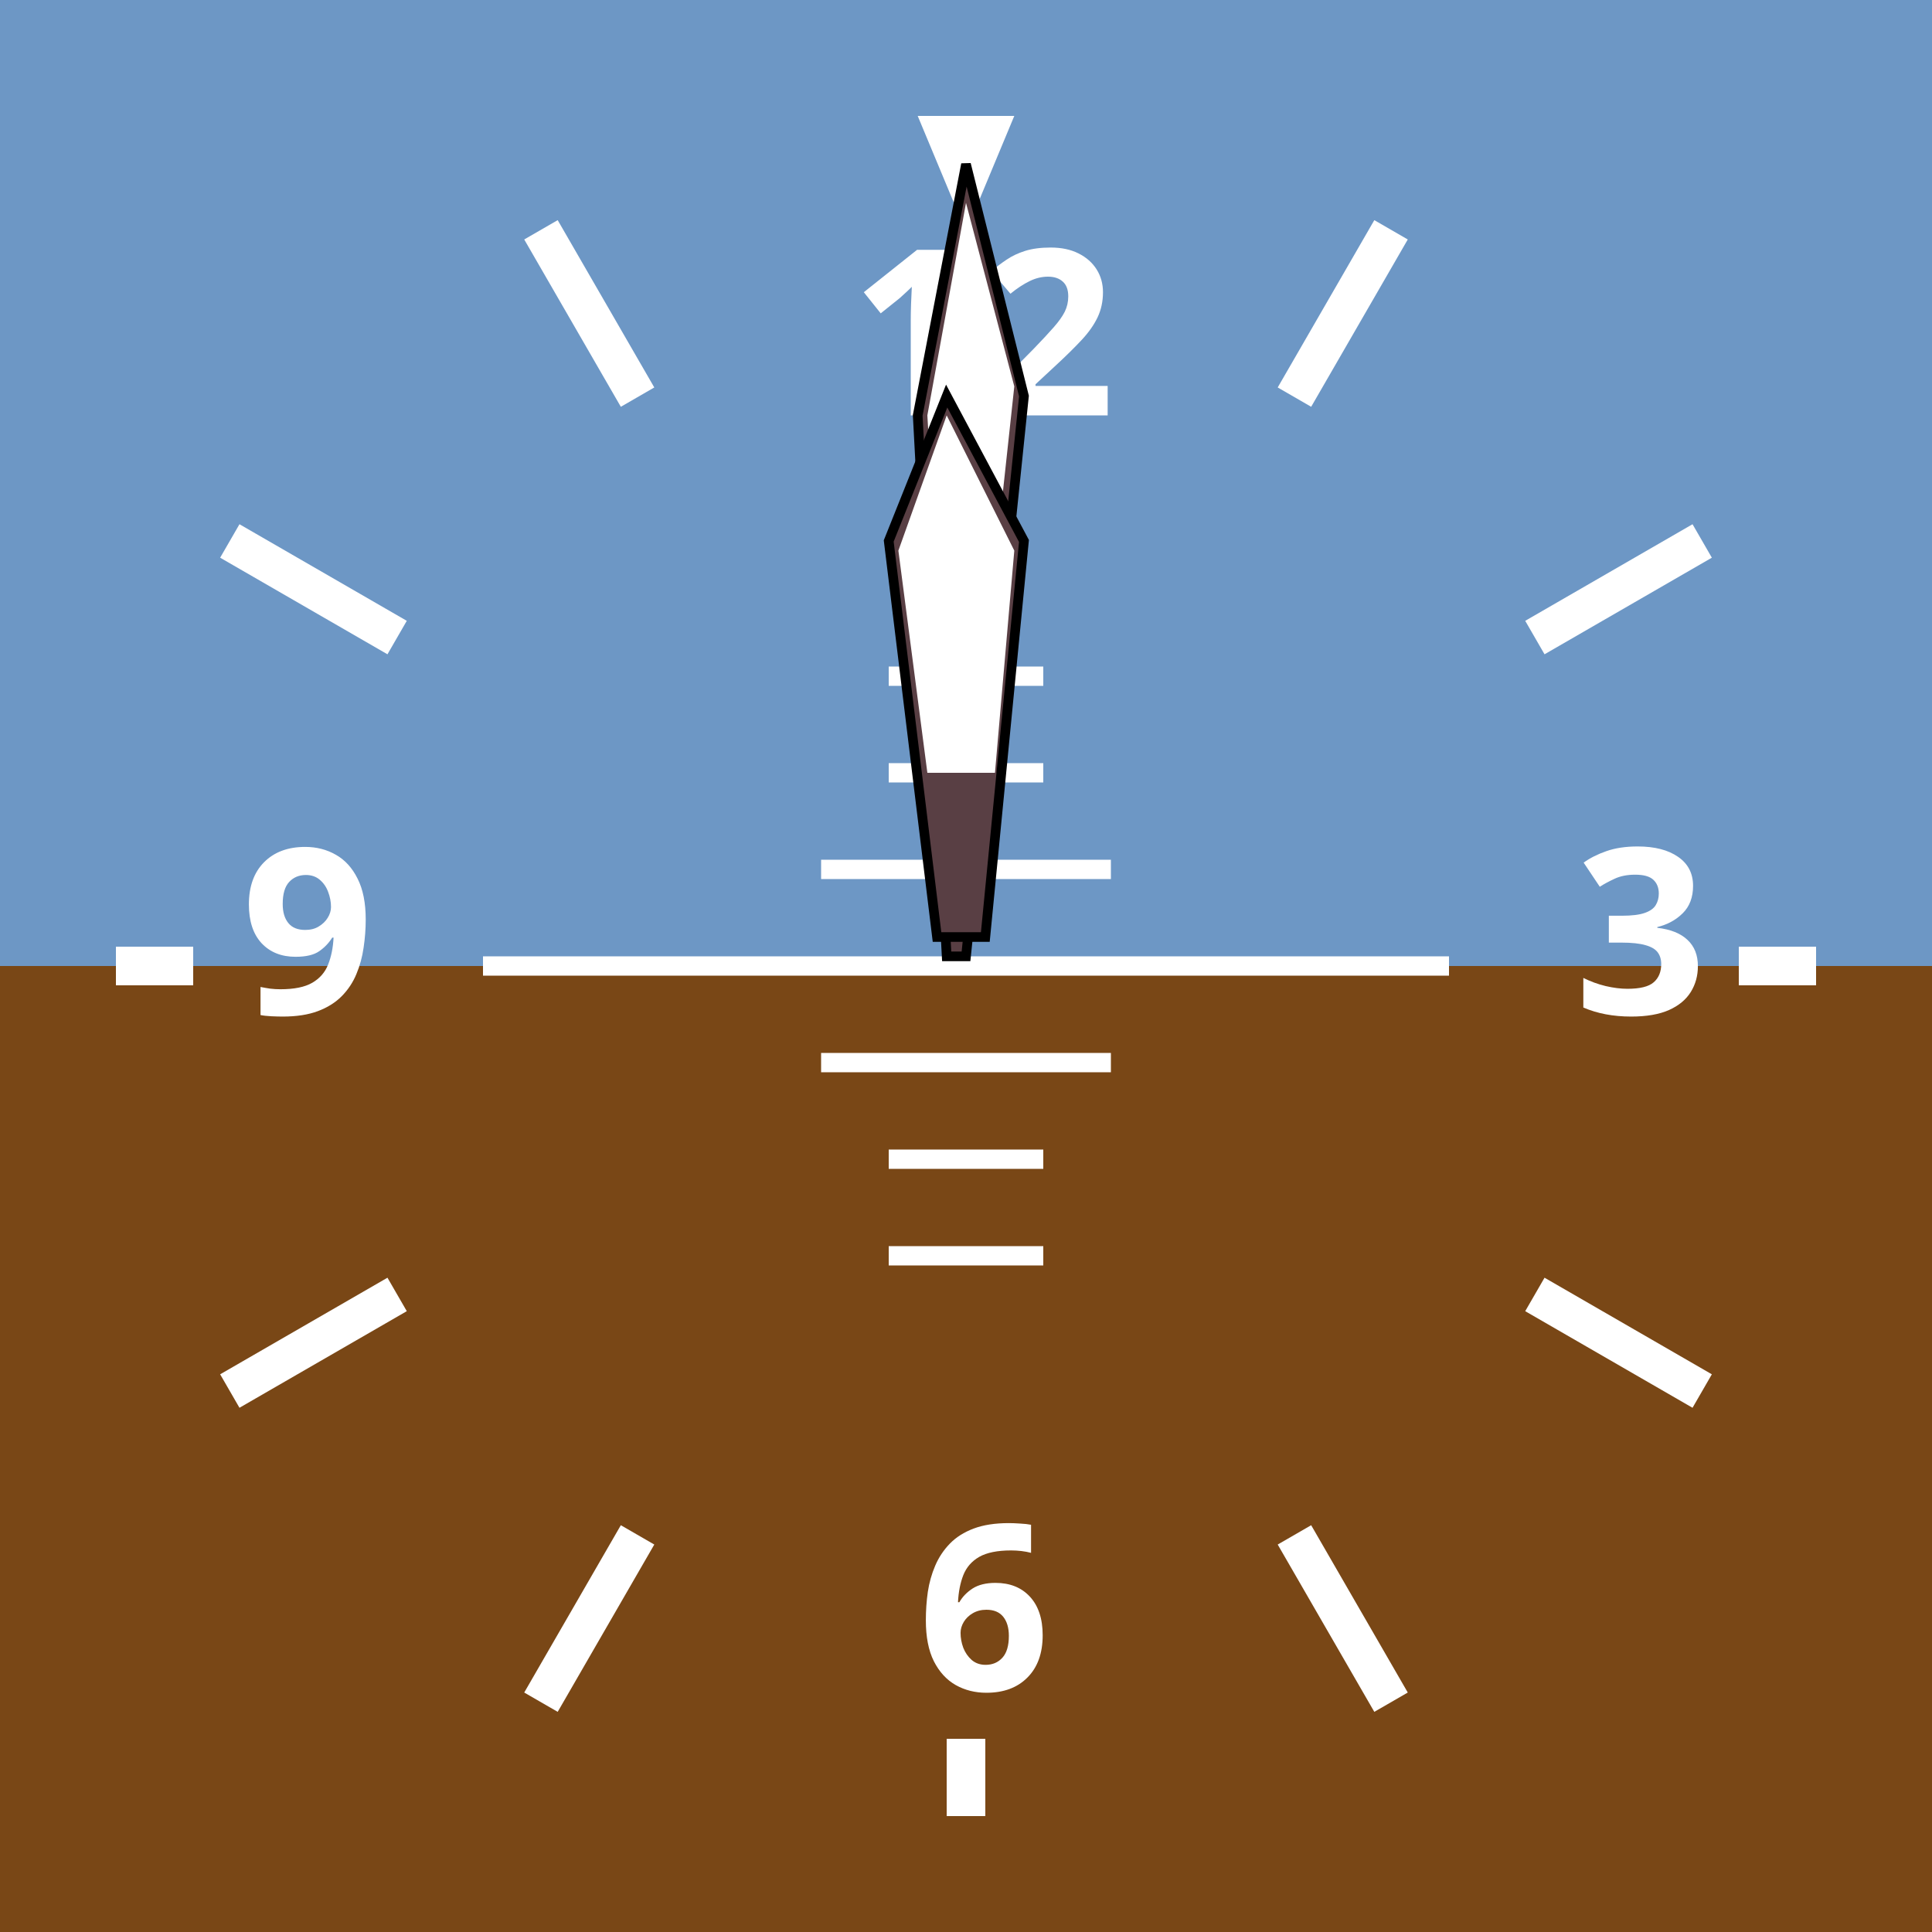
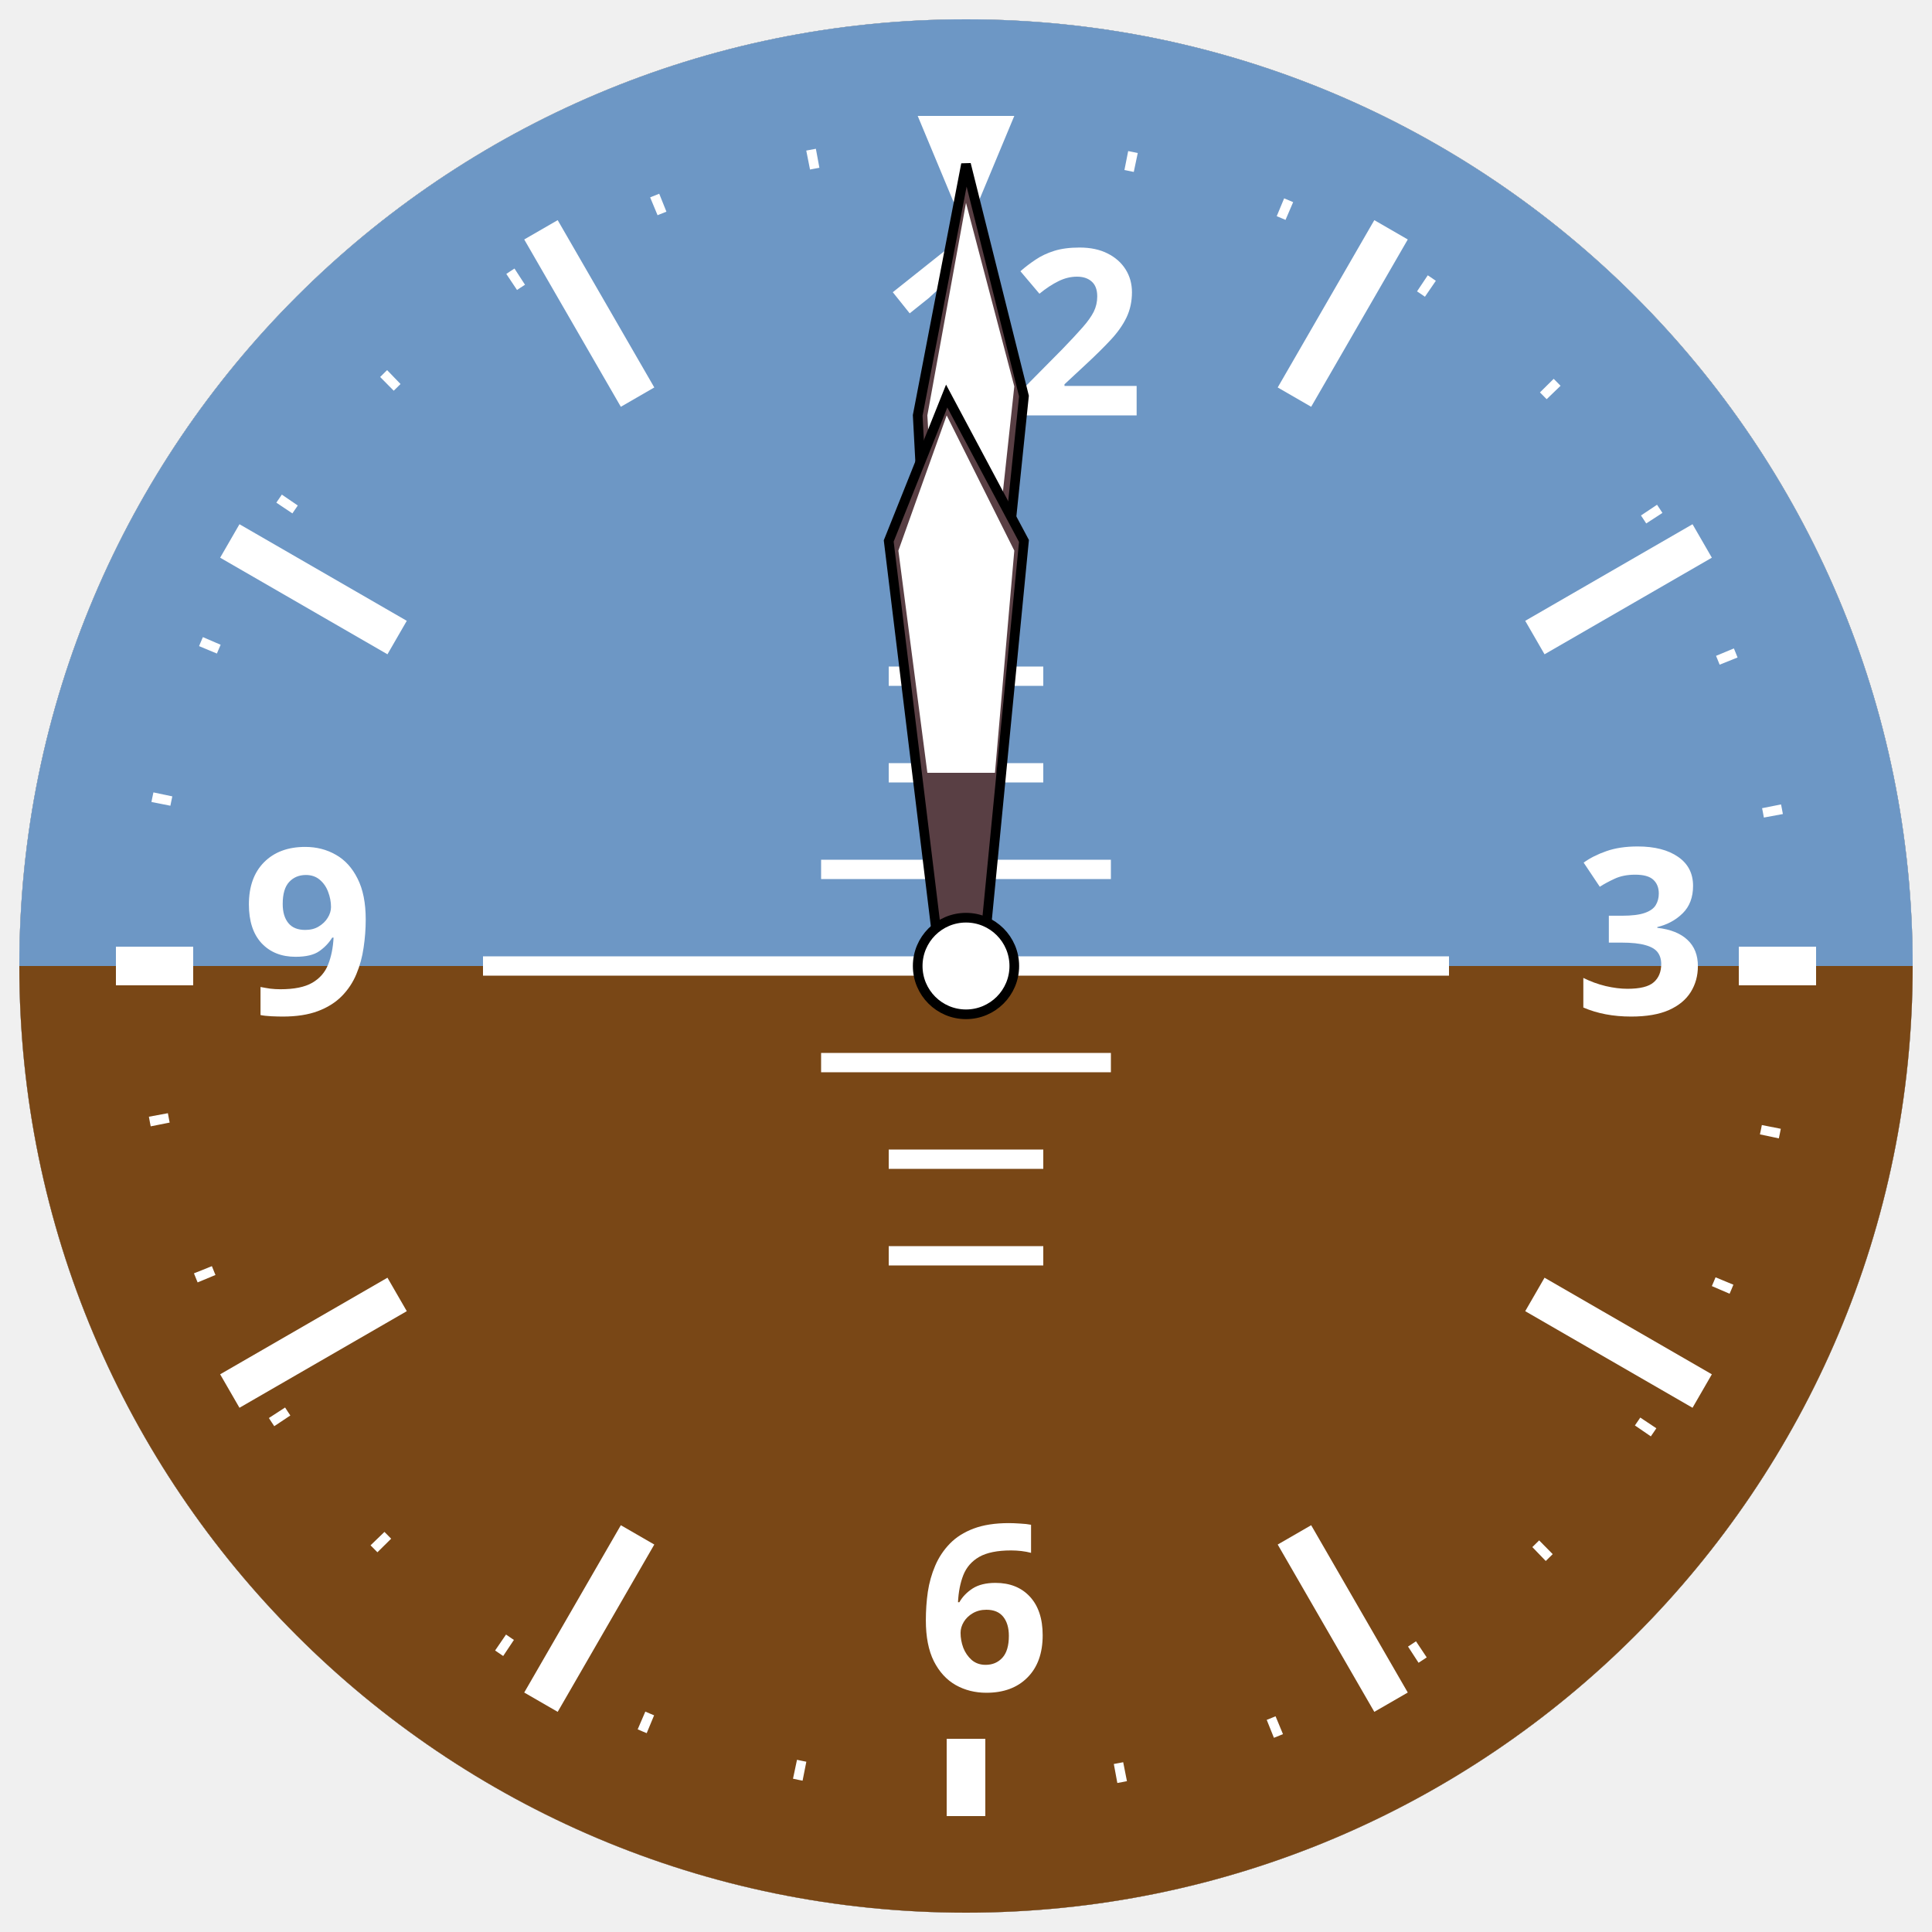
- <svg xmlns="http://www.w3.org/2000/svg" width="200" height="200" class="circle">
+ <svg xmlns="http://www.w3.org/2000/svg" width="200" height="200" viewBox="0 0 200 200" id="clock-svg">
  <style type="text/css">
-         .circle { border-radius: 50%; background: #000; }
+         #clock-svg { background-color: transparent; }
+         
+         /* Le fond du cercle est noir, l'extérieur sera transparent */
+         #watch-face {
+             fill: black;
+             stroke: white;
+             stroke-width: 2;
+         }
+ 
        #ah { filter: url(#myfilter); }
-         #blanc { stroke: white; fill: white; transition: fill 0.3s, stroke 0.3s; }
-         /* Bouton invisible pour activer les capteurs sur mobile */
-         #overlay { fill: transparent; cursor: pointer; }
+ 
+         #blanc { 
+             stroke: white; 
+             fill: white; 
+             transition: all 0.3s; 
+         }
+ 
+         #overlay { 
+             fill: transparent; 
+             cursor: pointer; 
+         }
    </style>
  <defs>
    <filter id="myfilter">
      <feComponentTransfer>
        <feFuncR class="bri" type="linear" slope="0.9" />
        <feFuncG class="bri" type="linear" slope="0.9" />
        <feFuncB class="bri" type="linear" slope="0.9" />
      </feComponentTransfer>
    </filter>
+     <clipPath id="ma-decoupe">
+       <circle cx="100" cy="100" r="98" />
+     </clipPath>
  </defs>
-   <g id="ah" transform="rotate(0 200 300) translate(0 -200)">
-     <rect width="400" height="300" x="-100" y="-300" style="fill:rgb(128,76,25);stroke:none" />
-     <rect width="400" height="300" x="-100" style="fill:rgb(114,159,207);stroke:none" />
-     <rect width="400" height="300" x="-100" y="300" style="fill:rgb(128,76,25);stroke:none" />
-     <rect width="400" height="300" x="-100" y="600" style="fill:rgb(114,159,207);stroke:none" />
+   <g clip-path="url(#ma-decoupe)">
+     <circle id="watch-face" cx="100" cy="100" r="98" />
+     <g id="ah" transform="rotate(0 100 200) translate(0 -200)">
+       <rect width="400" height="300" x="-100" y="-300" fill="rgb(128,76,25)" />
+       <rect width="400" height="300" x="-100" fill="rgb(114,159,207)" />
+       <rect width="400" height="300" x="-100" y="300" fill="rgb(128,76,25)" />
+       <rect width="400" height="300" x="-100" y="600" fill="rgb(114,159,207)" />
+     </g>
  </g>
  <g id="blanc">
    <line x1="92" y1="70" x2="108" y2="70" style="stroke-width:2" />
    <line x1="92" y1="80" x2="108" y2="80" style="stroke-width:2" />
    <line x1="85" y1="90" x2="115" y2="90" style="stroke-width:2" />
    <line x1="50" y1="100" x2="150" y2="100" style="stroke-width:2" />
    <line x1="85" y1="110" x2="115" y2="110" style="stroke-width:2" />
    <line x1="92" y1="120" x2="108" y2="120" style="stroke-width:2" />
    <line x1="92" y1="130" x2="108" y2="130" style="stroke-width:2" />
    <polygon points="95,12 105,12 100,24" style="stroke:none" />
-     <text x="88" y="43" style="font-family:Verdana;font-size:24;font-weight:bolder;stroke:none;">12</text>
+     <text x="91" y="43" style="font-family:Verdana;font-size:24;font-weight:bolder;stroke:none;">12</text>
    <text x="163" y="105" style="font-family:Verdana;font-size:24;font-weight:bolder;stroke:none;">3</text>
    <text x="95" y="175" style="font-family:Verdana;font-size:24;font-weight:bolder;stroke:none;">6</text>
    <text x="25" y="105" style="font-family:Verdana;font-size:24;font-weight:bolder;stroke:none;">9</text>
    <line x1="180" y1="100" x2="188" y2="100" style="stroke-width:4" />
    <line x1="180" y1="100" x2="188" y2="100" style="stroke-width:4" transform="rotate(90 100 100)" />
    <line x1="180" y1="100" x2="188" y2="100" style="stroke-width:4" transform="rotate(180 100 100)" />
    <line x1="168" y1="100" x2="188" y2="100" style="stroke-width:4" transform="rotate(-60 100 100)" />
    <line x1="168" y1="100" x2="188" y2="100" style="stroke-width:4" transform="rotate(-30 100 100)" />
    <line x1="168" y1="100" x2="188" y2="100" style="stroke-width:4" transform="rotate(30 100 100)" />
    <line x1="168" y1="100" x2="188" y2="100" style="stroke-width:4" transform="rotate(60 100 100)" />
    <line x1="168" y1="100" x2="188" y2="100" style="stroke-width:4" transform="rotate(120 100 100)" />
    <line x1="168" y1="100" x2="188" y2="100" style="stroke-width:4" transform="rotate(150 100 100)" />
    <line x1="168" y1="100" x2="188" y2="100" style="stroke-width:4" transform="rotate(210 100 100)" />
    <line x1="168" y1="100" x2="188" y2="100" style="stroke-width:4" transform="rotate(240 100 100)" />
+     <circle cx="100" cy="100" r="85" fill="none" stroke-width="2" stroke-dasharray="1,15.7" transform="rotate(-90 100 100)" />
  </g>
  <g id="m" transform="rotate(0 100 100)">
-     <path fill="rgb(89,63,68)" style="stroke:black;stroke-width:1" d="M 98,99 L 95,43 100,17 106,41 100,99 98,99 Z" />
-     <path id="m1" fill="white" stroke="none" d="M 98,77 L 96,43 100,21 105,40 101,77 98,77 Z" />
+     <path fill="rgb(89,63,68)" stroke="black" d="M 98,99 L 95,43 100,17 106,41 100,99 Z" />
+     <path id="m1" fill="white" d="M 98,77 L 96,43 100,21 105,40 101,77 Z" />
  </g>
  <g id="h" transform="rotate(0 100 100)">
-     <path fill="rgb(89,63,68)" style="stroke:black;stroke-width:1" d="M 97,97 L 92,56 98,41 106,56 102,97 97,97 Z" />
-     <path id="h1" fill="white" stroke="none" d="M 96,80 L 93,57 98,43 105,57 103,80 96,80 Z" />
+     <path fill="rgb(89,63,68)" stroke="black" d="M 97,97 L 92,56 98,41 106,56 102,97 Z" />
+     <path id="h1" fill="white" d="M 96,80 L 93,57 98,43 105,57 103,80 Z" />
+     <circle id="r1" cx="100" cy="100" r="5" fill="white" stroke="black" />
  </g>
+   <rect id="overlay" width="200" height="200" />
</svg>
